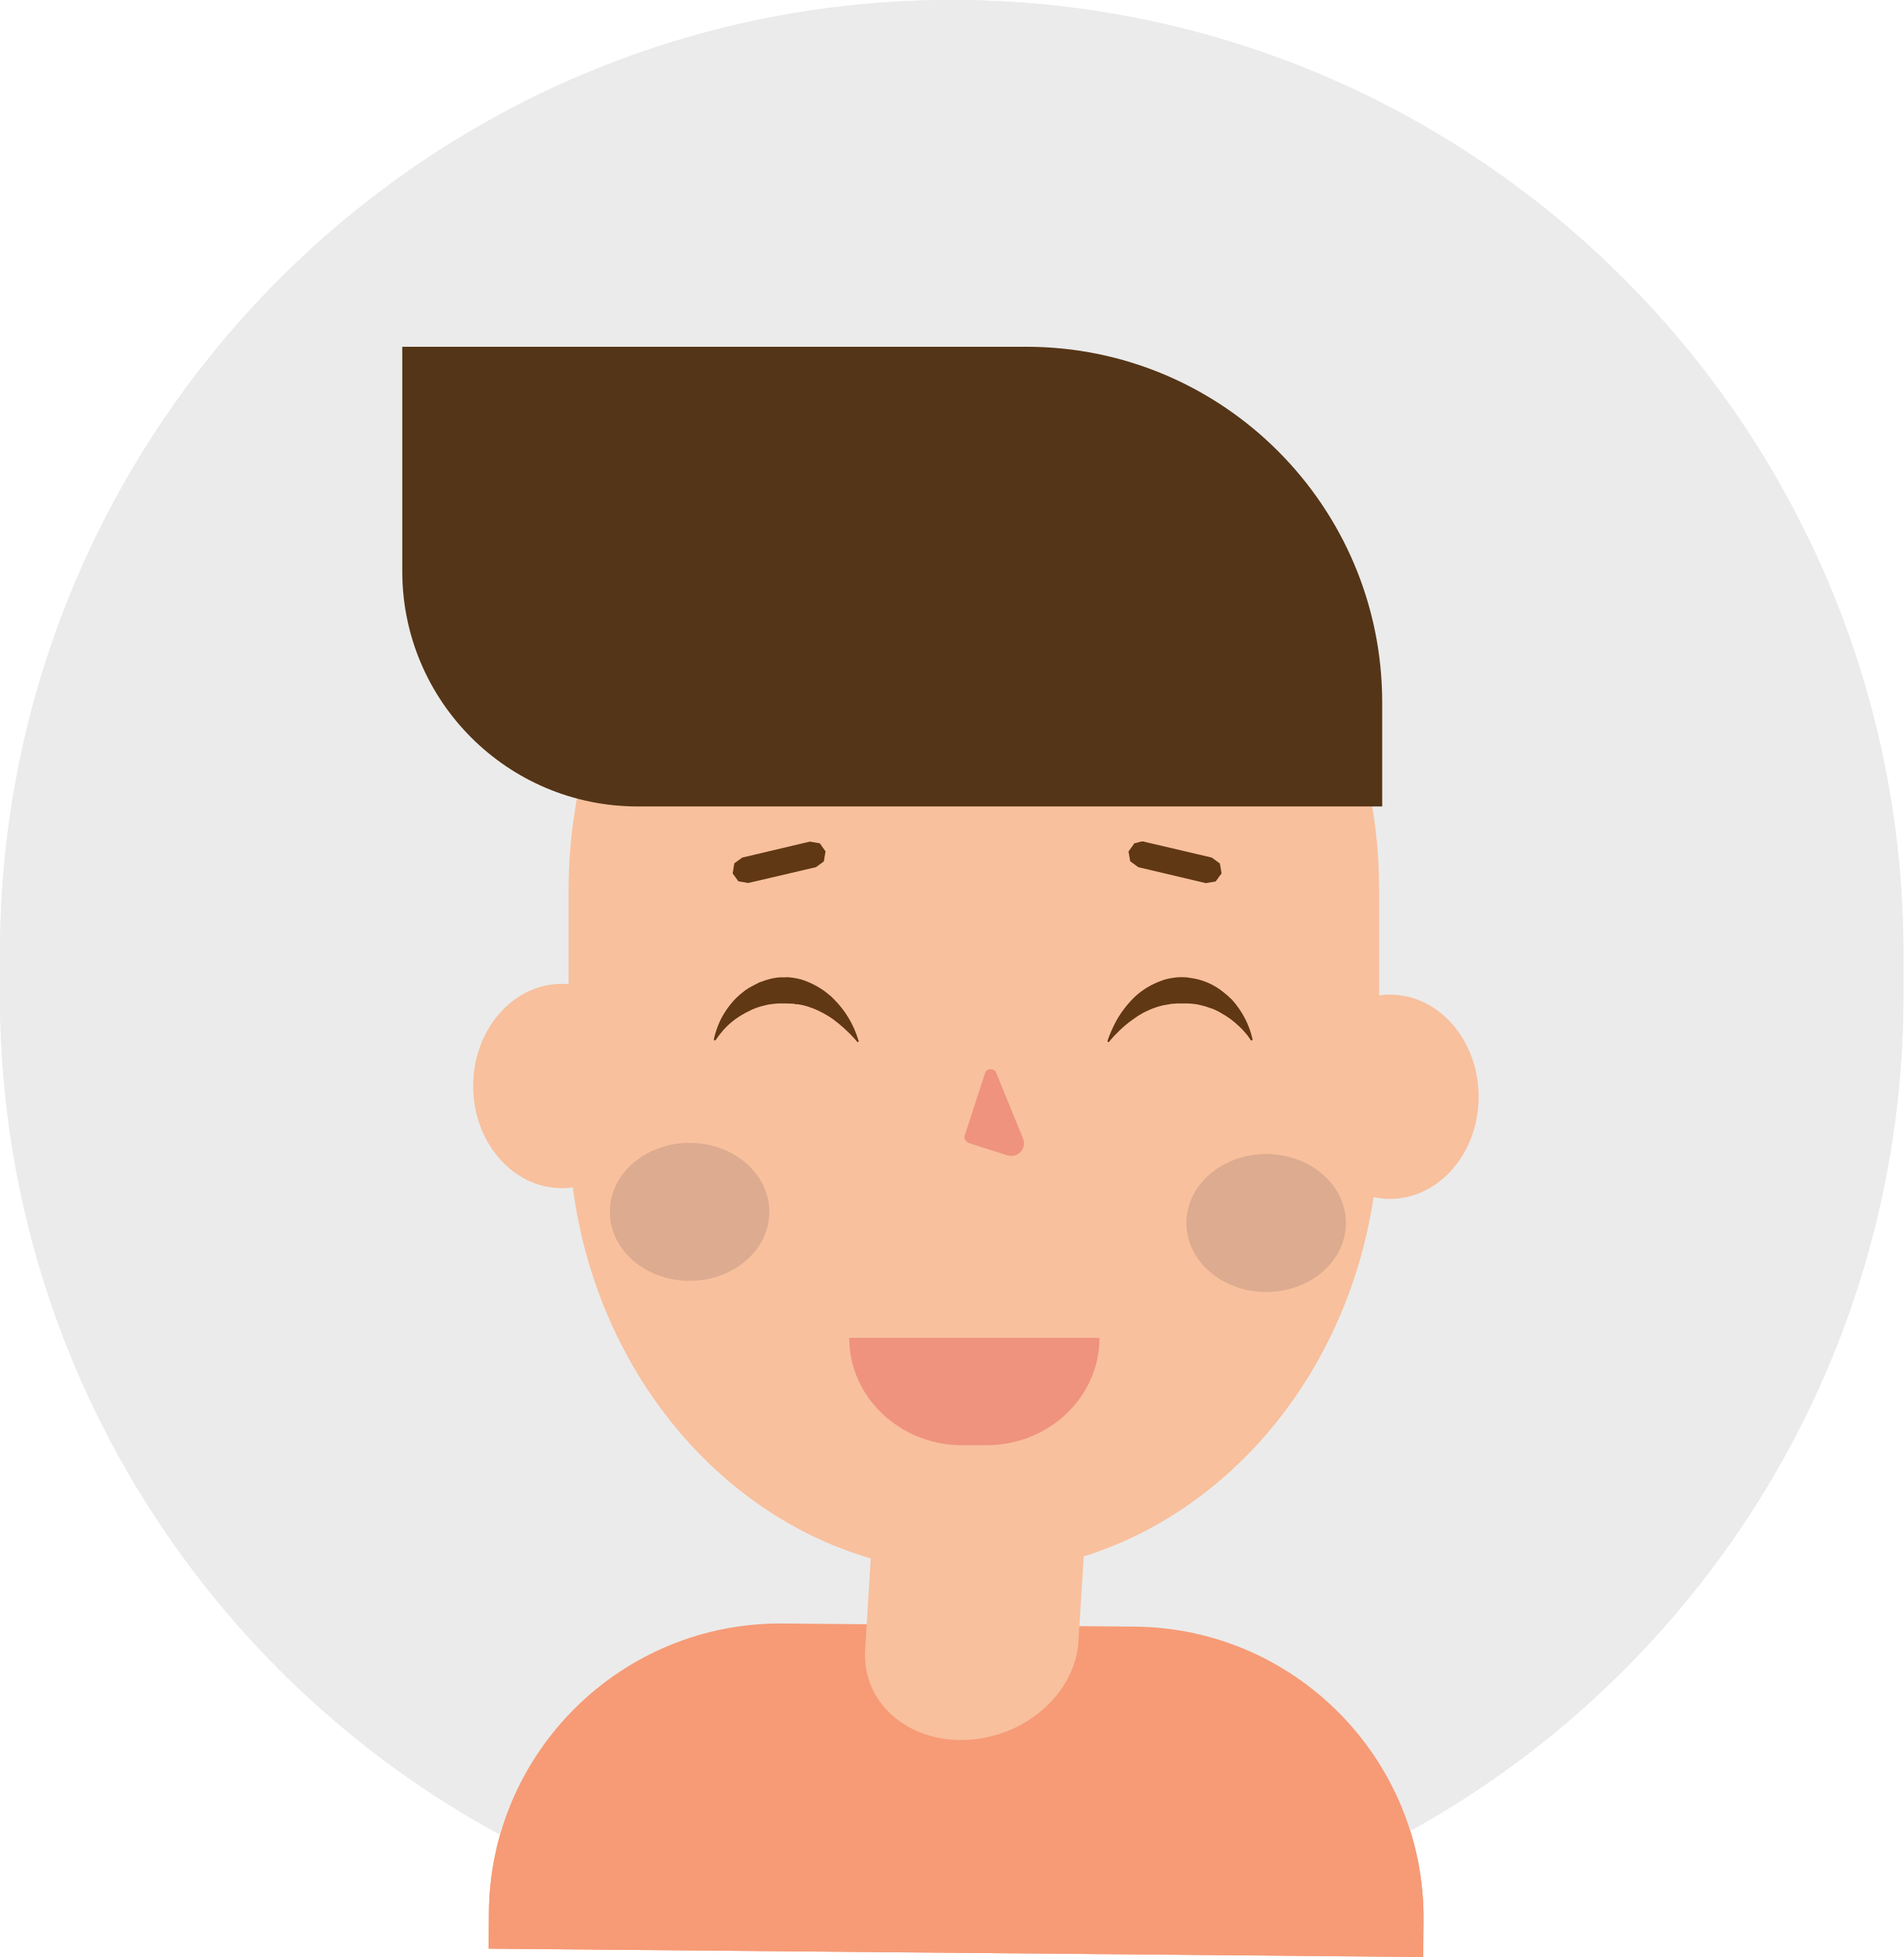
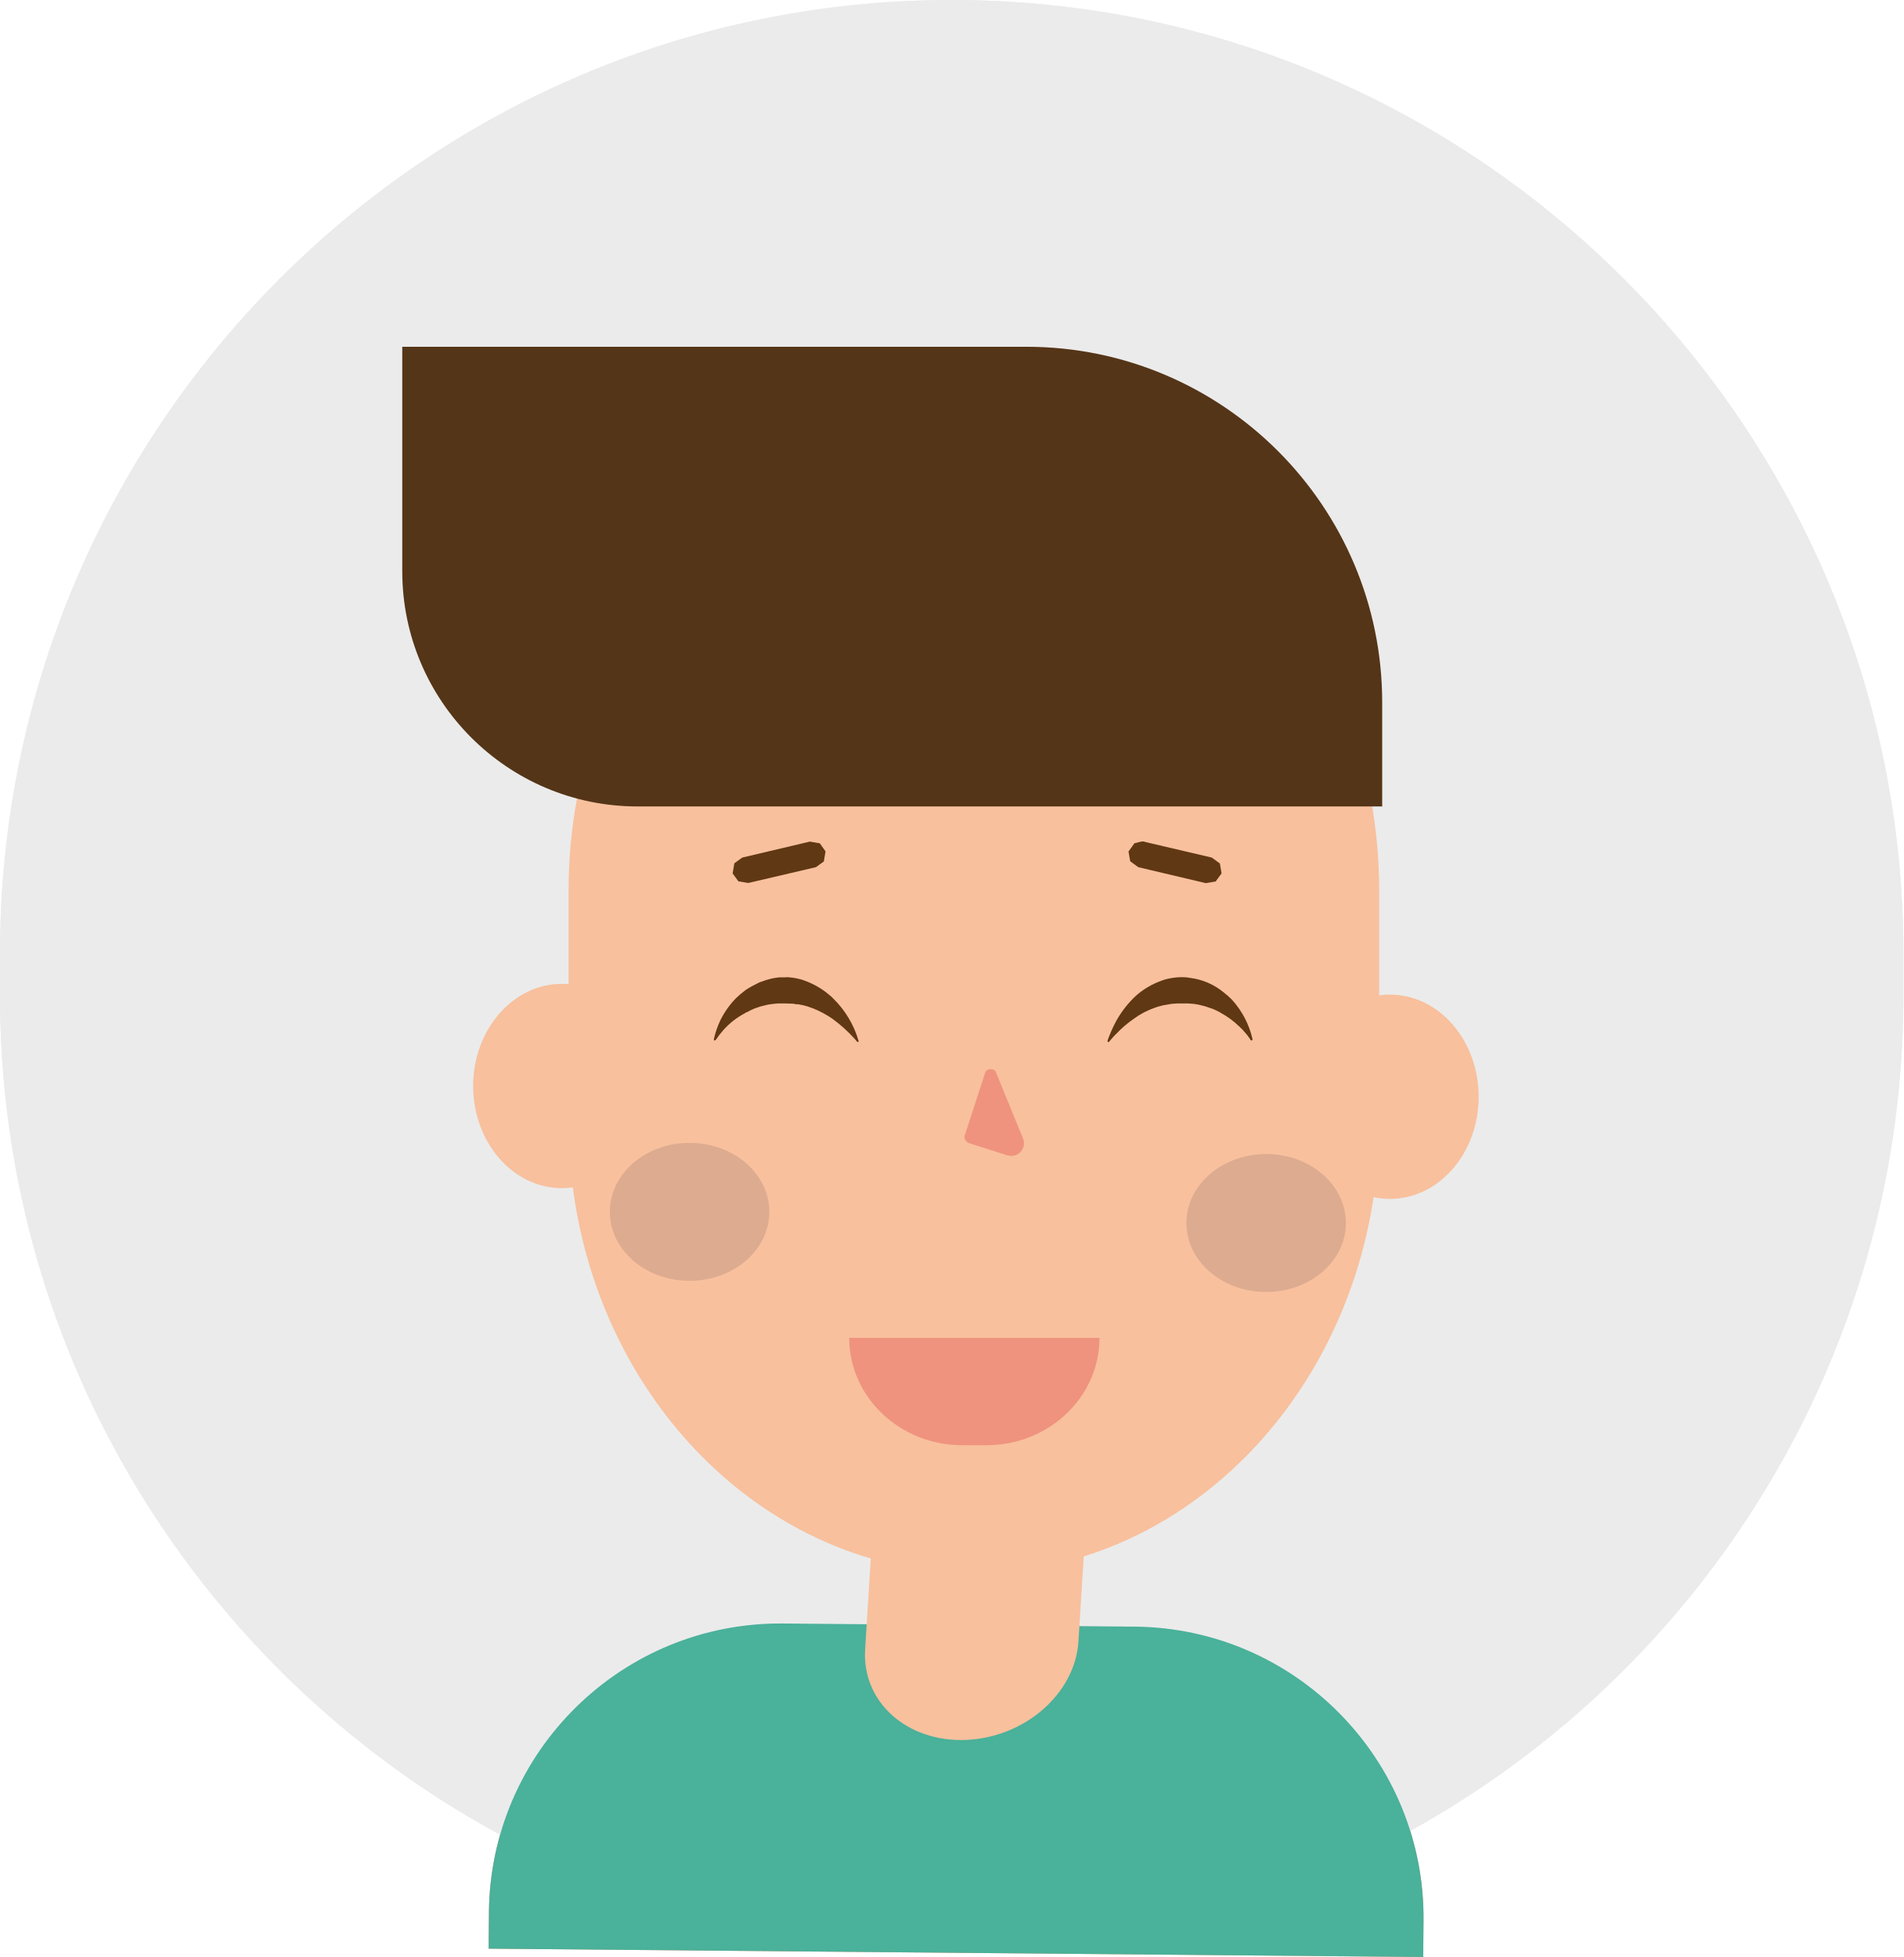
<svg xmlns="http://www.w3.org/2000/svg" style="isolation:isolate" viewBox="0 0 472 485.344" width="472" height="485.344">
  <defs>
-     <clipPath id="_clipPath_hagX2I1ZapChLq0Qn2HJebFHbZ18fqxy">
+     <clipPath id="_clipPath_hKmqFUHZZz7OWW6Yhqxbxz8xutlZUZjM">
      <rect width="472" height="485.344" />
    </clipPath>
  </defs>
-   <g clip-path="url(#_clipPath_hagX2I1ZapChLq0Qn2HJebFHbZ18fqxy)">
-     <clipPath id="_clipPath_lhVDUfUO6CRV1lg8deDTnHuPsYxbAbpz">
+   <g clip-path="url(#_clipPath_hKmqFUHZZz7OWW6Yhqxbxz8xutlZUZjM)">
+     <clipPath id="_clipPath_qviSATx0DypFXoVf7tJnu6Vc9UDEZw4N">
      <rect x="0" y="0" width="472" height="485.344" transform="matrix(1,0,0,1,0,0)" fill="rgb(255,255,255)" />
    </clipPath>
-     <g clip-path="url(#_clipPath_lhVDUfUO6CRV1lg8deDTnHuPsYxbAbpz)">
+     <g clip-path="url(#_clipPath_qviSATx0DypFXoVf7tJnu6Vc9UDEZw4N)">
      <g>
        <g>
          <path d=" M 236 0 L 236 0 C 366.252 0 472 106.023 472 236.614 L 472 246.72 C 472 377.311 366.252 483.334 236 483.334 L 236 483.334 C 105.748 483.334 0 377.311 0 246.72 L 0 236.614 C 0 106.023 105.748 0 236 0 Z " fill="rgb(235,235,235)" />
        </g>
        <line x1="151.5" y1="225.917" x2="211.5" y2="222.917" vector-effect="non-scaling-stroke" stroke-width="4" stroke="rgb(0,0,0)" stroke-opacity="100" stroke-linejoin="miter" stroke-linecap="square" stroke-miterlimit="3" />
        <path d=" M 241.5 108.917 L 241.5 108.917 C 296.967 108.917 342 159.036 342 220.77 L 342 278.314 C 342 340.048 296.967 390.167 241.5 390.167 L 241.5 390.167 C 186.033 390.167 141 340.048 141 278.314 L 141 220.77 C 141 159.036 186.033 108.917 241.5 108.917 Z " fill="rgb(248,192,157)" />
        <path d=" M 210.583 331.792 L 272.646 331.792 L 272.646 331.792 C 272.646 346.487 260.099 358.417 244.646 358.417 L 238.583 358.417 C 223.13 358.417 210.583 346.487 210.583 331.792 L 210.583 331.792 Z " fill="rgb(239,147,126)" />
        <path d=" M 244.283 266.061 L 241.733 273.905 L 239.183 281.75 C 238.983 282.445 239.683 283.339 240.383 283.537 L 249.783 286.516 C 252.383 287.311 254.683 284.828 253.683 282.346 L 246.983 265.961 C 246.583 264.869 244.683 264.869 244.283 266.061 Z " fill="rgb(239,147,126)" />
        <path d=" M 99.75 86 L 254.517 86 C 303.214 86 342.75 125.536 342.75 174.233 L 342.75 200 L 158.086 200 C 125.889 200 99.75 173.861 99.75 141.665 L 99.75 86 Z " fill="rgb(85,53,23)" />
        <rect x="216.167" y="372.334" width="51.333" height="38" transform="matrix(1,0,0,1,0,0)" fill="rgb(248,192,157)" />
        <path d=" M 194.144 402.633 L 281.387 403.411 C 321.265 403.767 353.352 436.432 352.997 476.31 L 352.916 485.344 L 121.164 483.276 L 121.245 474.242 C 121.601 434.364 154.266 402.277 194.144 402.633 Z " fill="rgb(246,155,118)" />
        <path d=" M 239.429 431.513 L 239.533 431.507 C 224.861 432.088 213.726 422.07 214.525 409.092 L 216.957 370.057 L 269.859 368.019 L 267.428 407.054 C 266.629 420.032 254.111 430.959 239.429 431.513 Z " fill="rgb(248,192,157)" />
        <g>
          <path d=" M 203.288 209.137 L 204.707 211.14 L 204.29 213.643 L 202.329 215.061 L 185.558 218.983 L 183.097 218.566 L 181.678 216.605 L 182.095 214.102 L 184.056 212.683 L 200.827 208.72 L 203.247 209.137 L 203.288 209.137 Z  M 283.764 208.762 L 300.493 212.683 L 302.496 214.143 L 302.913 216.563 L 302.913 216.605 L 301.453 218.607 L 299.033 219.025 L 282.262 215.061 L 280.26 213.601 L 279.842 211.181 L 281.303 209.137 C 282.137 209.012 282.971 208.553 283.764 208.72 L 283.764 208.762 Z  M 194.82 242.345 L 195.028 242.345 L 195.779 242.387 L 196.822 242.512 L 197.698 242.679 L 198.741 242.929 L 199.242 243.096 C 201.215 243.784 203.072 244.769 204.749 246.017 L 206.125 247.143 L 206.626 247.644 C 209.573 250.525 211.728 254.117 212.884 258.073 L 212.925 258.115 L 212.842 258.449 L 212.55 258.365 L 211.883 257.573 C 210.23 255.753 208.399 254.104 206.417 252.65 C 204.904 251.613 203.281 250.745 201.578 250.063 C 201.329 249.975 201.079 249.892 200.827 249.813 L 200.41 249.646 C 199.593 249.384 198.755 249.189 197.907 249.062 L 197.406 249.062 L 196.822 248.937 L 196.071 248.895 L 195.654 248.895 L 194.82 248.853 L 193.067 248.853 L 192.483 248.895 C 191.813 248.953 191.145 249.036 190.481 249.145 L 189.938 249.271 C 189.058 249.452 188.193 249.703 187.352 250.022 L 186.935 250.188 C 186.347 250.429 185.776 250.708 185.224 251.023 C 185.057 251.023 184.932 251.148 184.807 251.231 C 182.762 252.3 180.925 253.727 179.384 255.445 C 178.685 256.233 178.044 257.069 177.465 257.948 L 177.423 257.948 L 177.131 258.073 L 177.006 257.781 C 177.356 256.201 177.873 254.663 178.549 253.192 C 179.489 251.256 180.713 249.47 182.179 247.894 L 182.721 247.352 C 183.249 246.847 183.806 246.373 184.39 245.933 L 184.849 245.558 C 185.85 244.89 186.935 244.306 188.061 243.764 L 188.395 243.597 L 188.937 243.43 C 189.521 243.18 190.105 243.013 190.731 242.846 L 191.565 242.637 L 192.567 242.47 L 193.318 242.387 L 194.903 242.387 L 194.82 242.345 Z  M 293.109 242.345 L 294.277 242.387 L 295.028 242.512 C 298.09 242.875 300.985 244.106 303.372 246.058 C 304.107 246.623 304.804 247.236 305.458 247.894 C 307.987 250.663 309.755 254.041 310.589 257.698 L 310.589 257.781 L 310.464 258.073 L 310.172 257.99 L 309.755 257.364 L 309.338 256.78 L 308.086 255.32 L 307.21 254.485 C 305.888 253.207 304.401 252.113 302.788 251.231 L 302.37 250.981 C 301.826 250.692 301.269 250.428 300.702 250.188 L 300.285 250.063 C 299.432 249.727 298.553 249.462 297.656 249.271 L 297.156 249.145 C 296.81 249.079 296.462 249.024 296.113 248.979 L 295.111 248.895 L 294.527 248.853 L 291.941 248.853 L 291.524 248.895 L 290.773 248.937 L 290.147 249.02 L 289.688 249.104 C 288.84 249.213 288.002 249.395 287.185 249.646 L 286.559 249.855 C 285.701 250.143 284.865 250.492 284.056 250.898 L 283.555 251.148 C 282.724 251.584 281.928 252.086 281.177 252.65 C 279.552 253.761 278.055 255.048 276.713 256.488 L 276.171 257.03 L 275.086 258.282 L 275.045 258.365 L 274.711 258.449 L 274.627 258.115 C 275.222 256.42 275.948 254.775 276.797 253.192 C 277.93 251.162 279.334 249.296 280.969 247.644 L 281.469 247.143 C 283.368 245.41 285.595 244.077 288.019 243.221 L 288.854 242.929 L 289.688 242.721 C 290.649 242.515 291.626 242.389 292.608 242.345 L 293.151 242.345 L 293.109 242.345 Z " fill="rgb(96,56,19)" />
          <g>
            <ellipse vector-effect="non-scaling-stroke" cx="0" cy="0" rx="1" ry="1" transform="matrix(19.775,0,0,17.105,313.975,303.312)" fill="rgb(221,171,144)" />
            <ellipse vector-effect="non-scaling-stroke" cx="0" cy="0" rx="1" ry="1" transform="matrix(19.775,0,0,17.105,171,300.542)" fill="rgb(221,171,144)" />
          </g>
        </g>
      </g>
      <ellipse vector-effect="non-scaling-stroke" cx="0" cy="0" rx="1" ry="1" transform="matrix(22,0,0,25.333,344.667,272)" fill="rgb(248,192,157)" />
      <line x1="155.063" y1="251.063" x2="141.563" y2="241.688" vector-effect="non-scaling-stroke" stroke-width="1" stroke="rgb(0,0,0)" stroke-linejoin="miter" stroke-linecap="square" stroke-miterlimit="3" />
    </g>
-     <clipPath id="_clipPath_bMJaDXYdXlXp3qj3NEhwEu3f33ygZGRl">
+     <clipPath id="_clipPath_w0nYqQ7LhjveqoN8kq412H7xtjjEkoau">
      <rect x="0" y="0" width="472" height="485.344" transform="matrix(1,0,0,1,0,0)" fill="rgb(255,255,255)" />
    </clipPath>
-     <g clip-path="url(#_clipPath_bMJaDXYdXlXp3qj3NEhwEu3f33ygZGRl)">
+     <g clip-path="url(#_clipPath_w0nYqQ7LhjveqoN8kq412H7xtjjEkoau)">
      <g>
        <g>
          <path d=" M 236 0 L 236 0 C 366.252 0 472 106.023 472 236.614 L 472 246.72 C 472 377.311 366.252 483.334 236 483.334 L 236 483.334 C 105.748 483.334 0 377.311 0 246.72 L 0 236.614 C 0 106.023 105.748 0 236 0 Z " fill="rgb(235,235,235)" />
        </g>
        <line x1="151.5" y1="225.917" x2="211.5" y2="222.917" vector-effect="non-scaling-stroke" stroke-width="4" stroke="rgb(0,0,0)" stroke-opacity="100" stroke-linejoin="miter" stroke-linecap="square" stroke-miterlimit="3" />
        <path d=" M 241.5 108.917 L 241.5 108.917 C 296.967 108.917 342 159.036 342 220.77 L 342 278.314 C 342 340.048 296.967 390.167 241.5 390.167 L 241.5 390.167 C 186.033 390.167 141 340.048 141 278.314 L 141 220.77 C 141 159.036 186.033 108.917 241.5 108.917 Z " fill="rgb(248,192,157)" />
        <path d=" M 210.583 331.792 L 272.646 331.792 L 272.646 331.792 C 272.646 346.487 260.099 358.417 244.646 358.417 L 238.583 358.417 C 223.13 358.417 210.583 346.487 210.583 331.792 L 210.583 331.792 Z " fill="rgb(239,147,126)" />
        <path d=" M 244.283 266.061 L 241.733 273.905 L 239.183 281.75 C 238.983 282.445 239.683 283.339 240.383 283.537 L 249.783 286.516 C 252.383 287.311 254.683 284.828 253.683 282.346 L 246.983 265.961 C 246.583 264.869 244.683 264.869 244.283 266.061 Z " fill="rgb(239,147,126)" />
        <path d=" M 99.75 86 L 254.517 86 C 303.214 86 342.75 125.536 342.75 174.233 L 342.75 200 L 158.086 200 C 125.889 200 99.75 173.861 99.75 141.665 L 99.75 86 Z " fill="rgb(85,53,23)" />
        <rect x="216.167" y="372.334" width="51.333" height="38" transform="matrix(1,0,0,1,0,0)" fill="rgb(248,192,157)" />
-         <path d=" M 194.144 402.633 L 281.387 403.411 C 321.265 403.767 353.352 436.432 352.997 476.31 L 352.916 485.344 L 121.164 483.276 L 121.245 474.242 C 121.601 434.364 154.266 402.277 194.144 402.633 Z " fill="rgb(246,155,118)" />
+         <path d=" M 194.144 402.633 L 281.387 403.411 C 321.265 403.767 353.352 436.432 352.997 476.31 L 352.916 485.344 L 121.164 483.276 L 121.245 474.242 C 121.601 434.364 154.266 402.277 194.144 402.633 Z " fill="rgb(74,177,154)" />
        <path d=" M 239.429 431.513 L 239.533 431.507 C 224.861 432.088 213.726 422.07 214.525 409.092 L 216.957 370.057 L 269.859 368.019 L 267.428 407.054 C 266.629 420.032 254.111 430.959 239.429 431.513 Z " fill="rgb(248,192,157)" />
        <g>
          <path d=" M 203.288 209.137 L 204.707 211.14 L 204.29 213.643 L 202.329 215.061 L 185.558 218.983 L 183.097 218.566 L 181.678 216.605 L 182.095 214.102 L 184.056 212.683 L 200.827 208.72 L 203.247 209.137 L 203.288 209.137 Z  M 283.764 208.762 L 300.493 212.683 L 302.496 214.143 L 302.913 216.563 L 302.913 216.605 L 301.453 218.607 L 299.033 219.025 L 282.262 215.061 L 280.26 213.601 L 279.842 211.181 L 281.303 209.137 C 282.137 209.012 282.971 208.553 283.764 208.72 L 283.764 208.762 Z  M 194.82 242.345 L 195.028 242.345 L 195.779 242.387 L 196.822 242.512 L 197.698 242.679 L 198.741 242.929 L 199.242 243.096 C 201.215 243.784 203.072 244.769 204.749 246.017 L 206.125 247.143 L 206.626 247.644 C 209.573 250.525 211.728 254.117 212.884 258.073 L 212.925 258.115 L 212.842 258.449 L 212.55 258.365 L 211.883 257.573 C 210.23 255.753 208.399 254.104 206.417 252.65 C 204.904 251.613 203.281 250.745 201.578 250.063 C 201.329 249.975 201.079 249.892 200.827 249.813 L 200.41 249.646 C 199.593 249.384 198.755 249.189 197.907 249.062 L 197.406 249.062 L 196.822 248.937 L 196.071 248.895 L 195.654 248.895 L 194.82 248.853 L 193.067 248.853 L 192.483 248.895 C 191.813 248.953 191.145 249.036 190.481 249.145 L 189.938 249.271 C 189.058 249.452 188.193 249.703 187.352 250.022 L 186.935 250.188 C 186.347 250.429 185.776 250.708 185.224 251.023 C 185.057 251.023 184.932 251.148 184.807 251.231 C 182.762 252.3 180.925 253.727 179.384 255.445 C 178.685 256.233 178.044 257.069 177.465 257.948 L 177.423 257.948 L 177.131 258.073 L 177.006 257.781 C 177.356 256.201 177.873 254.663 178.549 253.192 C 179.489 251.256 180.713 249.47 182.179 247.894 L 182.721 247.352 C 183.249 246.847 183.806 246.373 184.39 245.933 L 184.849 245.558 C 185.85 244.89 186.935 244.306 188.061 243.764 L 188.395 243.597 L 188.937 243.43 C 189.521 243.18 190.105 243.013 190.731 242.846 L 191.565 242.637 L 192.567 242.47 L 193.318 242.387 L 194.903 242.387 L 194.82 242.345 Z  M 293.109 242.345 L 294.277 242.387 L 295.028 242.512 C 298.09 242.875 300.985 244.106 303.372 246.058 C 304.107 246.623 304.804 247.236 305.458 247.894 C 307.987 250.663 309.755 254.041 310.589 257.698 L 310.589 257.781 L 310.464 258.073 L 310.172 257.99 L 309.755 257.364 L 309.338 256.78 L 308.086 255.32 L 307.21 254.485 C 305.888 253.207 304.401 252.113 302.788 251.231 L 302.37 250.981 C 301.826 250.692 301.269 250.428 300.702 250.188 L 300.285 250.063 C 299.432 249.727 298.553 249.462 297.656 249.271 L 297.156 249.145 C 296.81 249.079 296.462 249.024 296.113 248.979 L 295.111 248.895 L 294.527 248.853 L 291.941 248.853 L 291.524 248.895 L 290.773 248.937 L 290.147 249.02 L 289.688 249.104 C 288.84 249.213 288.002 249.395 287.185 249.646 L 286.559 249.855 C 285.701 250.143 284.865 250.492 284.056 250.898 L 283.555 251.148 C 282.724 251.584 281.928 252.086 281.177 252.65 C 279.552 253.761 278.055 255.048 276.713 256.488 L 276.171 257.03 L 275.086 258.282 L 275.045 258.365 L 274.711 258.449 L 274.627 258.115 C 275.222 256.42 275.948 254.775 276.797 253.192 C 277.93 251.162 279.334 249.296 280.969 247.644 L 281.469 247.143 C 283.368 245.41 285.595 244.077 288.019 243.221 L 288.854 242.929 L 289.688 242.721 C 290.649 242.515 291.626 242.389 292.608 242.345 L 293.151 242.345 L 293.109 242.345 Z " fill="rgb(96,56,19)" />
          <g>
            <ellipse vector-effect="non-scaling-stroke" cx="0" cy="0" rx="1" ry="1" transform="matrix(19.775,0,0,17.105,313.975,303.312)" fill="rgb(221,171,144)" />
            <ellipse vector-effect="non-scaling-stroke" cx="0" cy="0" rx="1" ry="1" transform="matrix(19.775,0,0,17.105,171,300.542)" fill="rgb(221,171,144)" />
          </g>
        </g>
      </g>
      <ellipse vector-effect="non-scaling-stroke" cx="0" cy="0" rx="1" ry="1" transform="matrix(22,0,0,25.333,344.667,272)" fill="rgb(248,192,157)" />
      <ellipse vector-effect="non-scaling-stroke" cx="0" cy="0" rx="1" ry="1" transform="matrix(22,0,0,25.333,139.333,269.333)" fill="rgb(248,192,157)" />
    </g>
  </g>
</svg>
